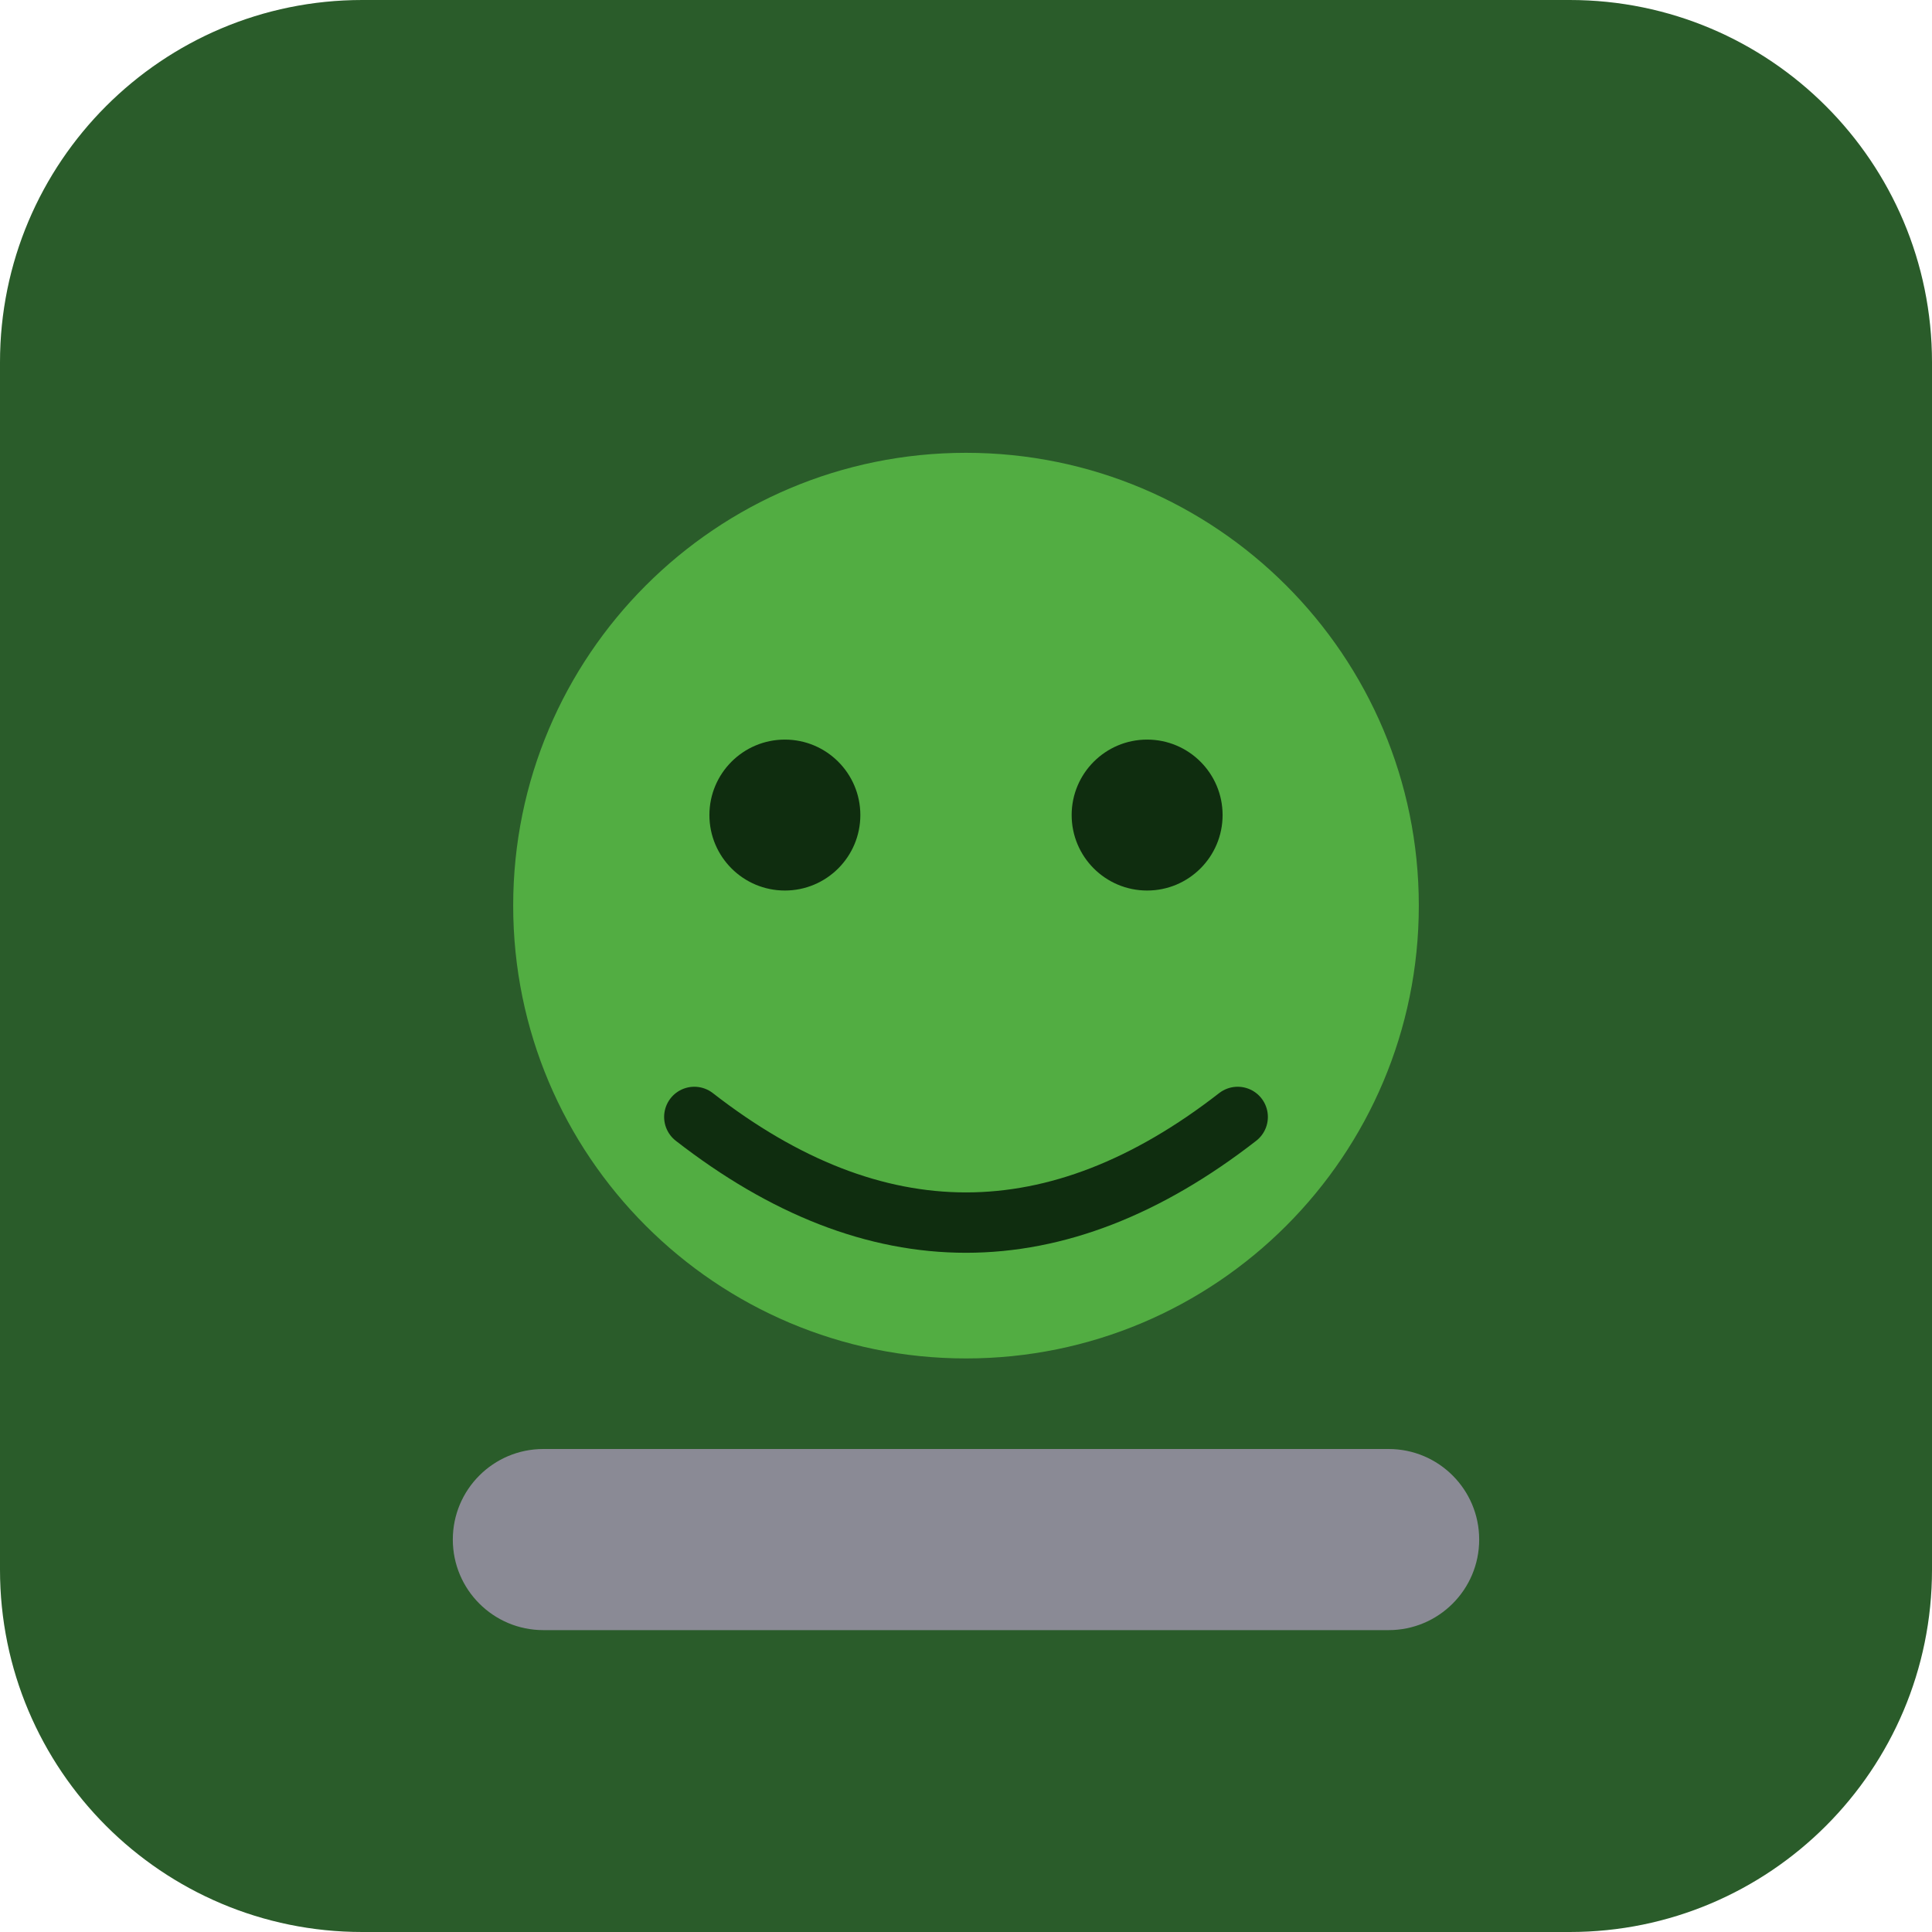
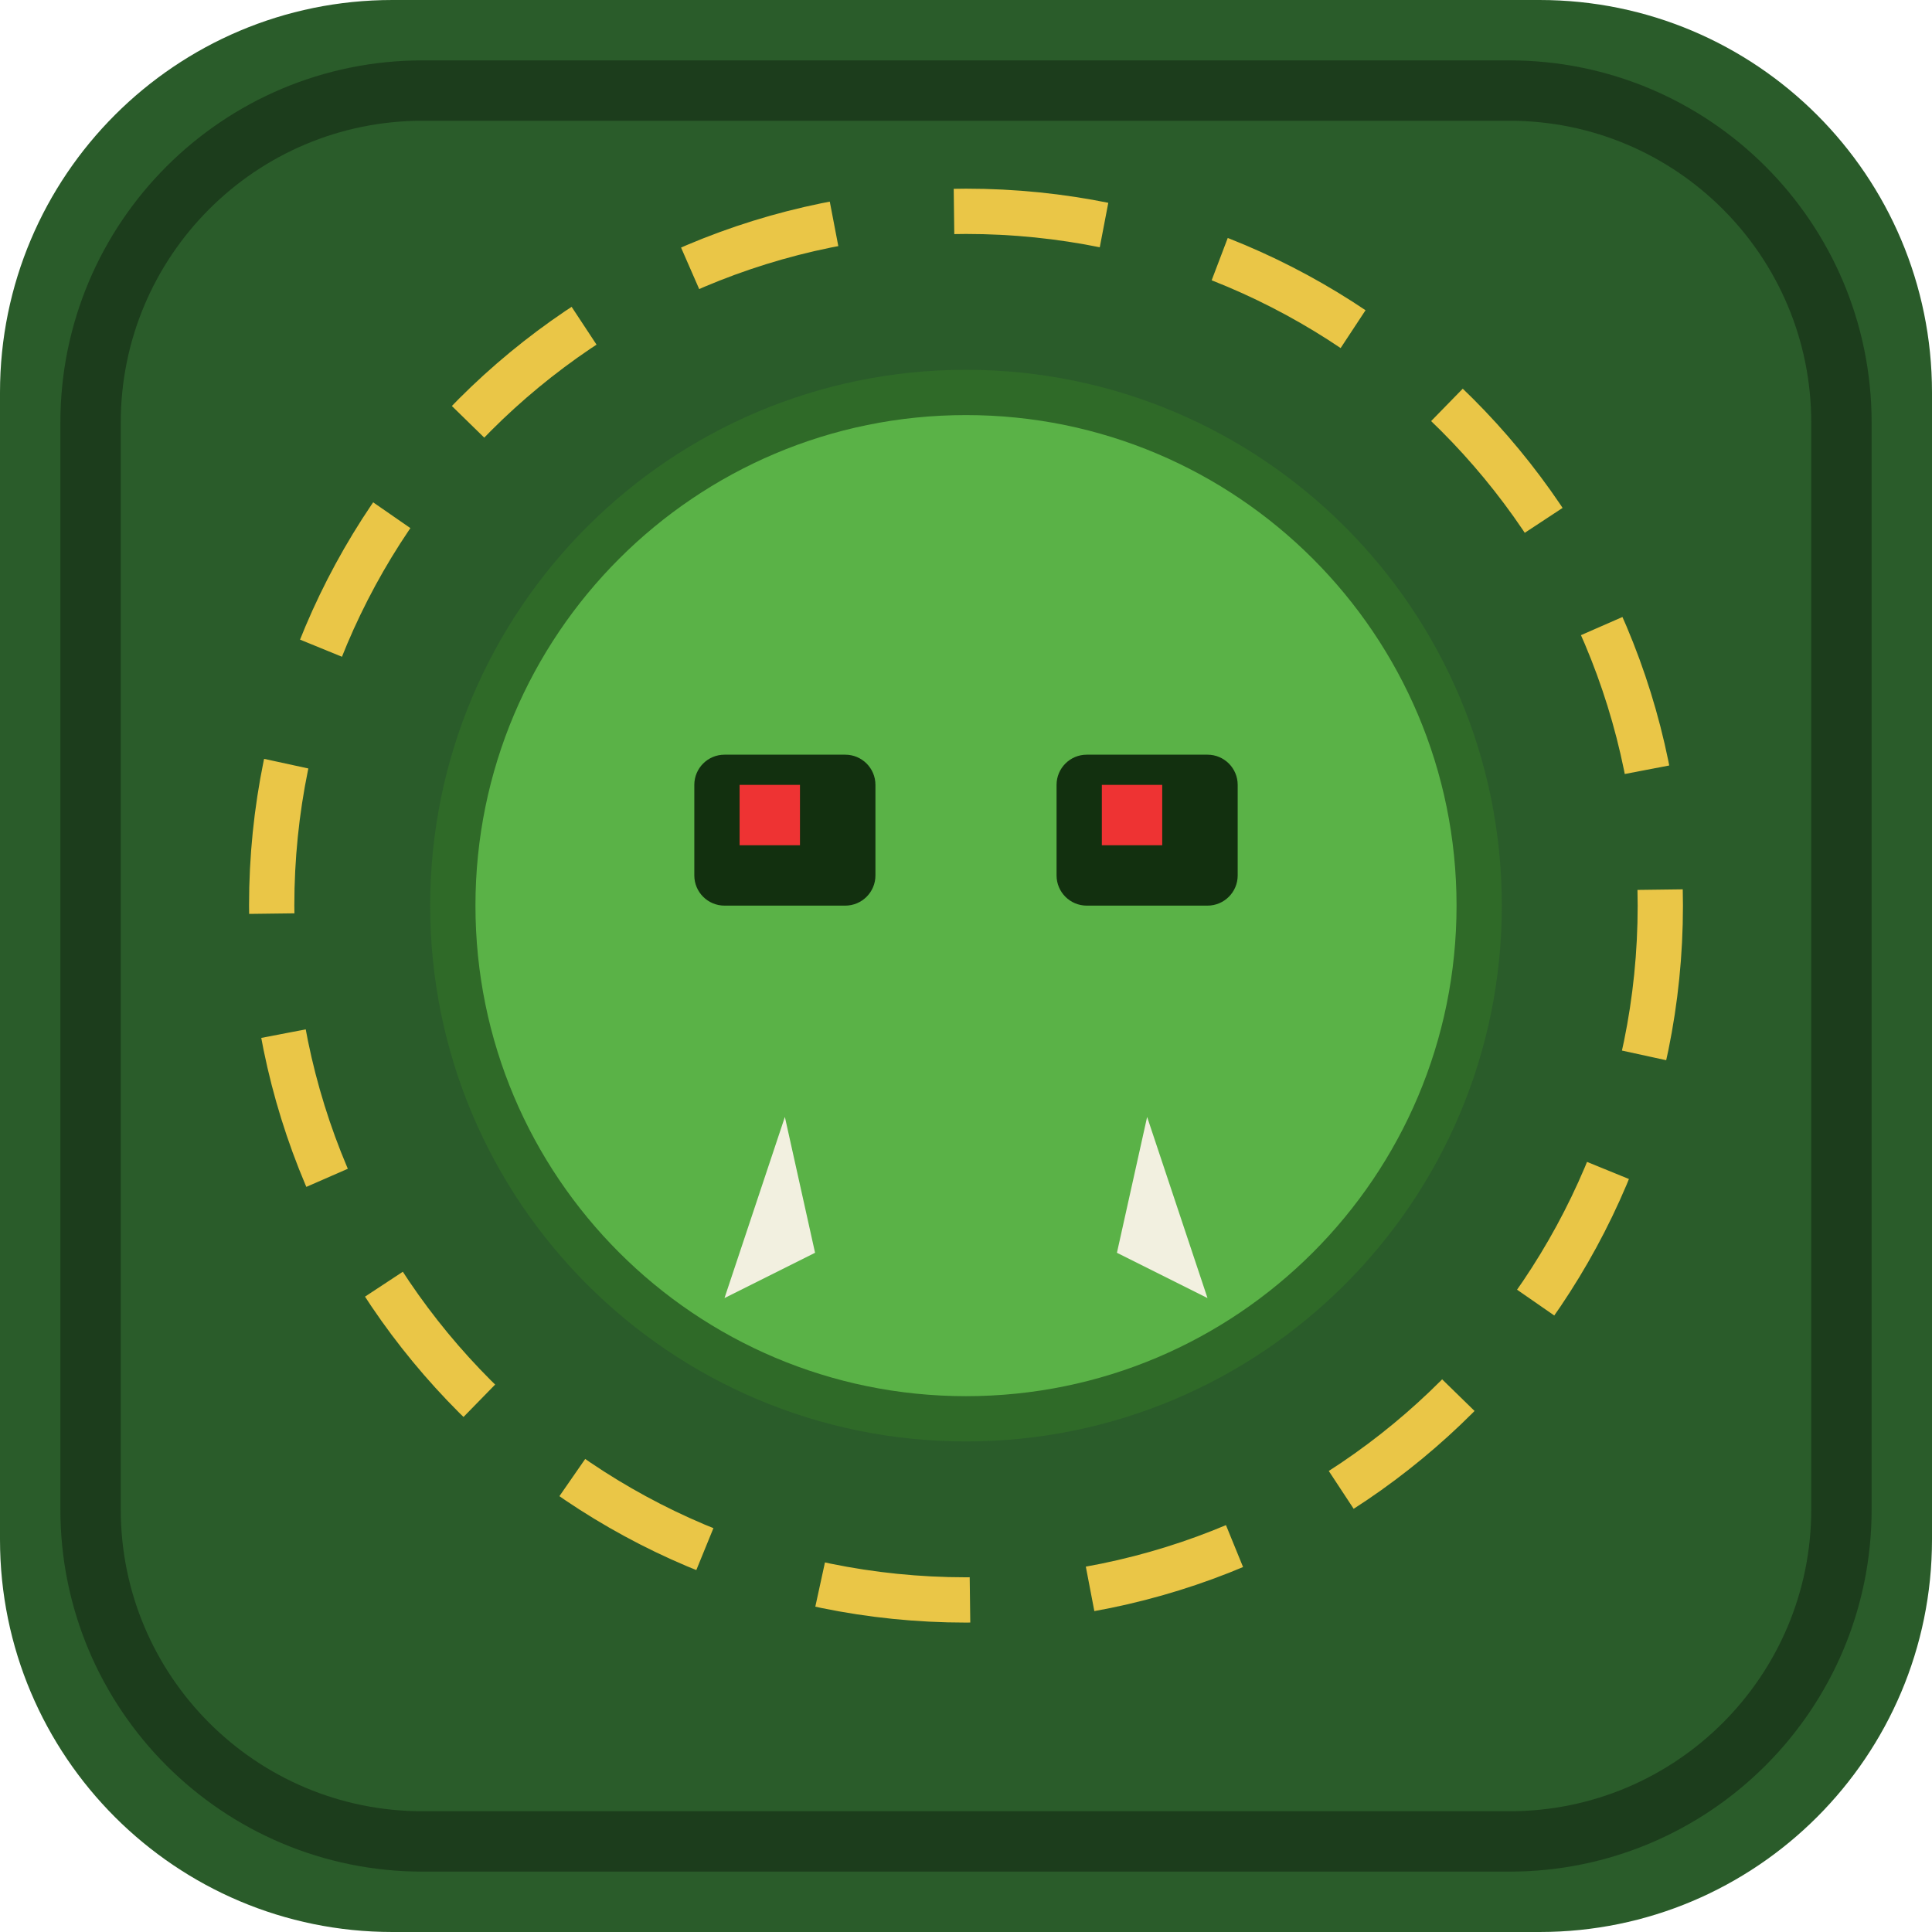
<svg xmlns="http://www.w3.org/2000/svg" width="128" height="128" viewBox="0 0 128 128">
-   <rect width="128" height="128" rx="24" fill="#2a5c2a" />
-   <circle cx="64" cy="60" r="30" fill="#52ad42" />
-   <circle cx="52" cy="54" r="5" fill="#0f2d0f" />
-   <circle cx="76" cy="54" r="5" fill="#0f2d0f" />
-   <path d="M46 74 q18 14 36 0" stroke="#0f2d0f" stroke-width="4" fill="none" stroke-linecap="round" />
-   <rect x="30" y="96" width="68" height="12" rx="6" fill="#8a8a95" />
+   <rect width="128" height="128" rx="26" fill="#2a5c2a" />
+   <rect x="6" y="6" width="116" height="116" rx="22" fill="none" stroke="#1c3d1c" stroke-width="4" />
+   <circle cx="64" cy="60" r="34" fill="#5ab247" />
+   <circle cx="64" cy="60" r="34" fill="none" stroke="#2f6a28" stroke-width="3" />
+   <rect x="46" y="50" width="12" height="10" rx="2" fill="#12300f" />
+   <rect x="70" y="50" width="12" height="10" rx="2" fill="#12300f" />
+   <rect x="49" y="52" width="4" height="4" fill="#e33" />
+   <rect x="73" y="52" width="4" height="4" fill="#e33" />
+   <path d="M52 74 l-4 12 l6 -3 z" fill="#f2f0e0" />
+   <path d="M76 74 l4 12 l-6 -3 z" fill="#f2f0e0" />
+   <circle cx="64" cy="60" r="46" fill="none" stroke="#ffd24a" stroke-width="3" stroke-dasharray="10 8" opacity="0.9" />
</svg>
